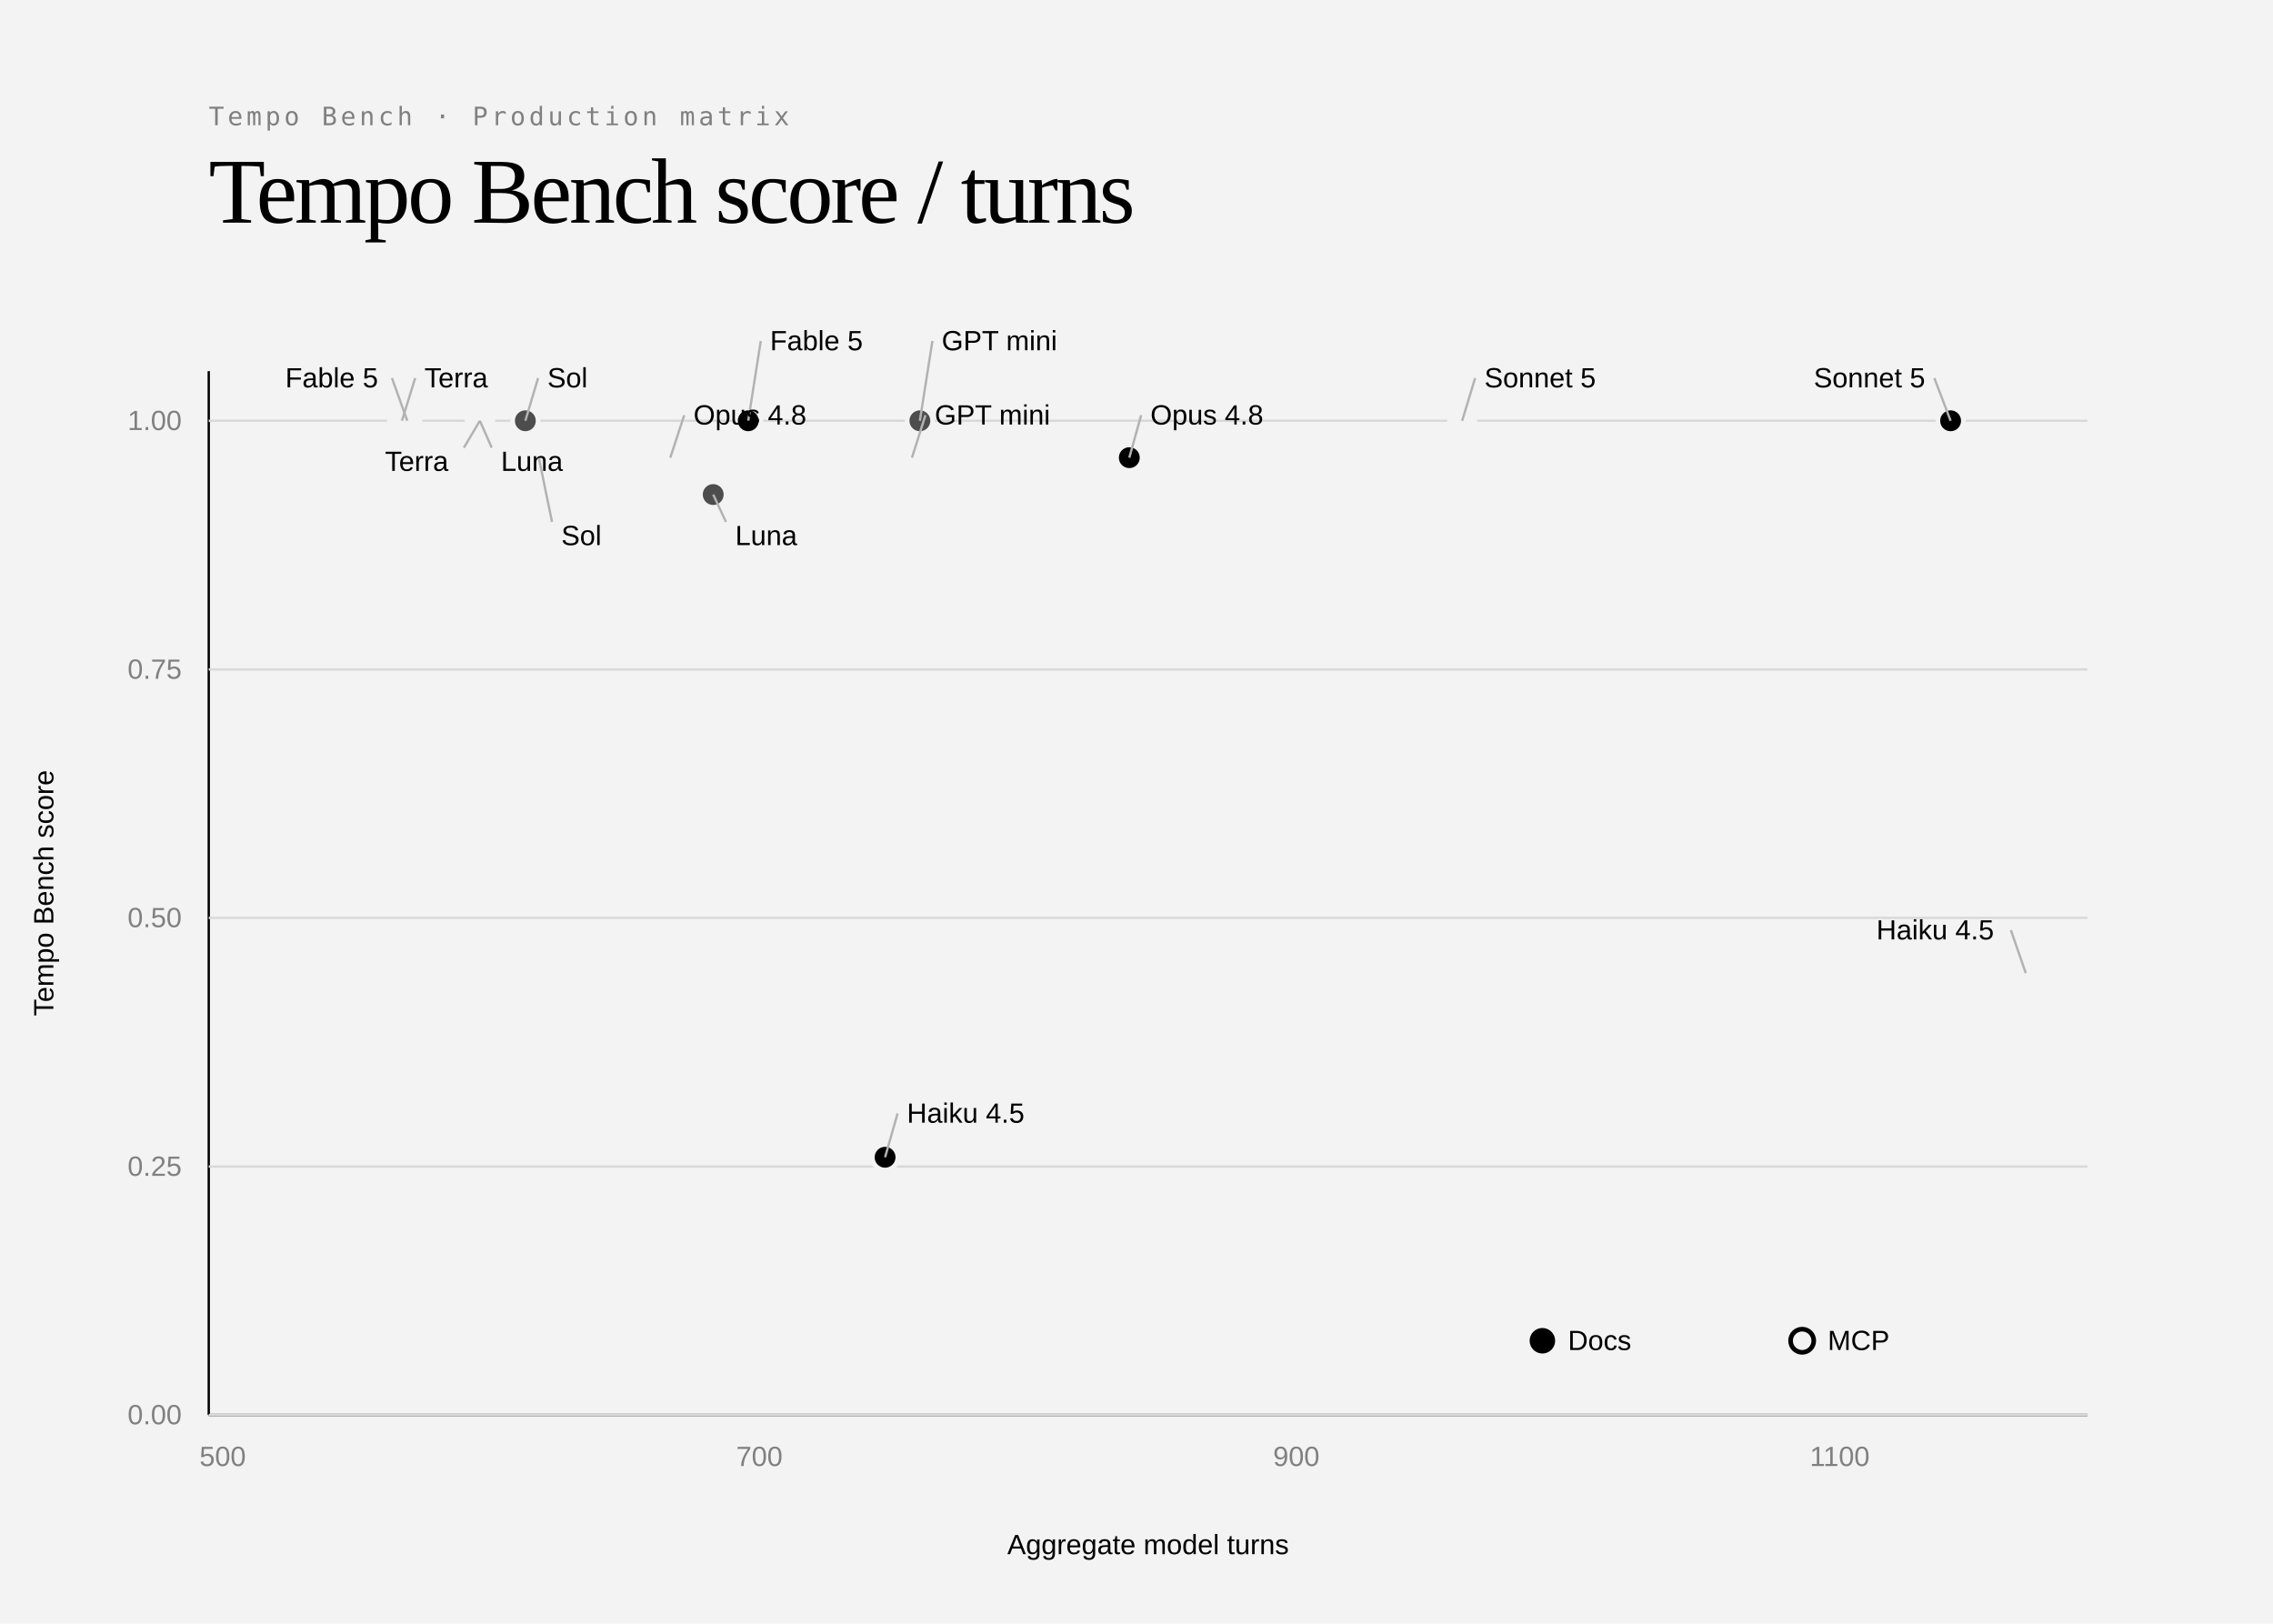
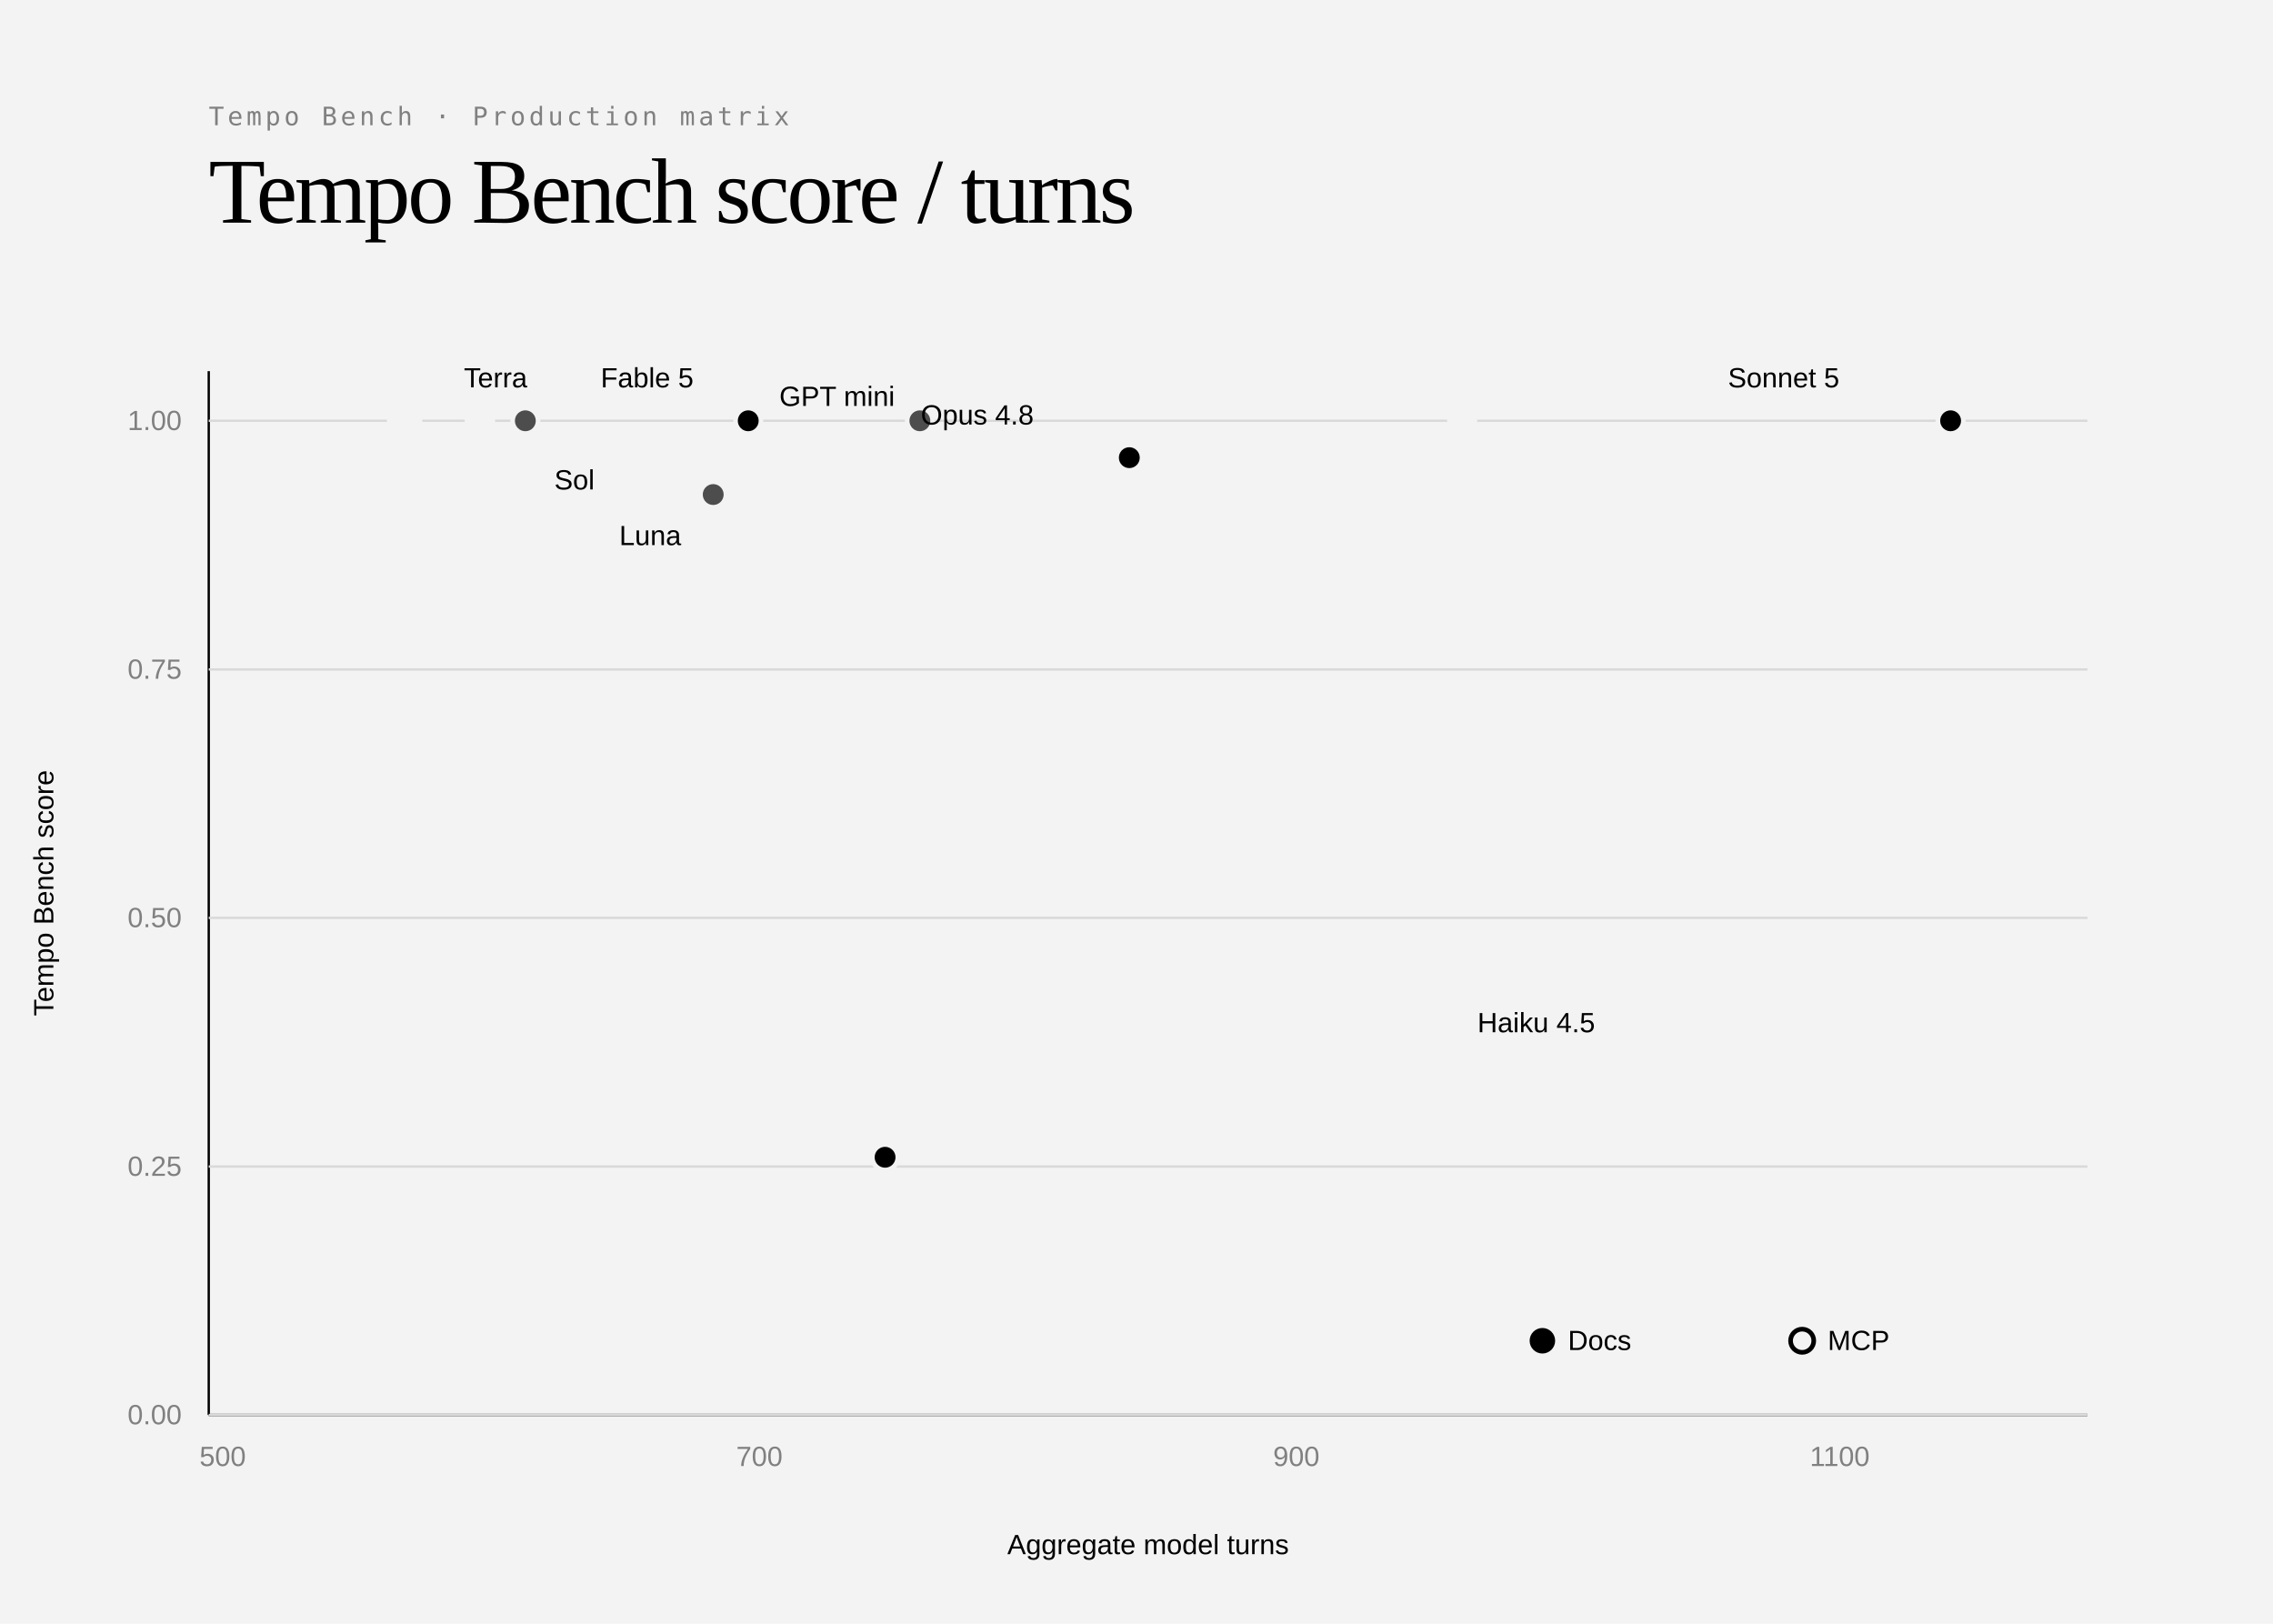
<svg xmlns="http://www.w3.org/2000/svg" width="980" height="700" viewBox="0 0 980 700" role="img" aria-labelledby="title desc">
  <style>
    .page { fill: #f3f3f3; } .ink { fill: #000; } .muted { fill: #808080; }
    .eyebrow { font: 500 11px 'IBM Plex Mono', monospace; letter-spacing: 1.5px; text-transform: uppercase; }
    .title { font: 300 40px 'HB Set', 'Times New Roman', Georgia, serif; letter-spacing: -1.2px; }
    .subtitle, .axis-label, .tick, .key { font: 400 12px 'Pilat', Arial, Helvetica, sans-serif; }
    .point-label { font: 400 12px 'Pilat', Arial, Helvetica, sans-serif; }
    .axis { stroke: #000; stroke-width: 1; } .grid { stroke: #d9d9d9; stroke-width: 1; }
    .leader { stroke: #b2b2b2; stroke-width: 1; } .claude { stroke: #000; fill: #000; }
    .gpt { stroke: #4d4d4d; fill: #4d4d4d; } .docs { fill: none; stroke-width: 2.25; }
    .mcp { fill: none; stroke-width: 2.25; stroke-dasharray: 1 6; stroke-linecap: round; }
    .point { stroke: #f3f3f3; stroke-width: 2; }
  </style>
  <rect class="page" width="980" height="700" />
  <text x="90" y="54" class="eyebrow muted">Tempo Bench · Production matrix</text>
  <text x="90" y="96" class="title ink">Tempo Bench score / turns</text>
  <line x1="90" y1="610" x2="900" y2="610" class="axis" />
  <line x1="90" y1="160" x2="90" y2="610" class="axis" />
  <g class="grid">
    <line x1="90" y1="610" x2="900" y2="610" />
    <line x1="90" y1="502.9" x2="900" y2="502.9" />
    <line x1="90" y1="395.7" x2="900" y2="395.7" />
    <line x1="90" y1="288.6" x2="900" y2="288.6" />
    <line x1="90" y1="181.4" x2="900" y2="181.4" />
  </g>
  <g class="tick muted">
    <text x="55" y="614">0.00</text>
    <text x="55" y="506.9">0.25</text>
    <text x="55" y="399.7">0.50</text>
    <text x="55" y="292.6">0.75</text>
    <text x="55" y="185.4">1.00</text>
    <text x="86" y="632">500</text>
    <text x="317.4" y="632">700</text>
    <text x="548.9" y="632">900</text>
    <text x="780.3" y="632">1100</text>
  </g>
  <text x="495" y="670" text-anchor="middle" class="axis-label ink">Aggregate model turns</text>
  <text transform="translate(23 385) rotate(-90)" text-anchor="middle" class="axis-label ink">Tempo Bench score</text>
  <circle class="point dot dot-access-docs" cx="322.6" cy="181.4" r="5.5" fill="#000" stroke="#f3f3f3" />
  <circle class="point dot dot-access-docs" cx="381.6" cy="498.9" r="5.5" fill="#000" stroke="#f3f3f3" />
  <circle class="point dot dot-access-docs" cx="486.9" cy="197.3" r="5.5" fill="#000" stroke="#f3f3f3" />
  <circle class="point dot dot-access-docs" cx="841" cy="181.4" r="5.5" fill="#000" stroke="#f3f3f3" />
  <circle class="point dot dot-access-docs" cx="396.6" cy="181.4" r="5.5" fill="#4d4d4d" stroke="#f3f3f3" />
  <circle class="point dot dot-access-docs" cx="307.5" cy="213.2" r="5.5" fill="#4d4d4d" stroke="#f3f3f3" />
  <circle class="point dot dot-access-docs" cx="226.5" cy="181.4" r="5.5" fill="#4d4d4d" stroke="#f3f3f3" />
  <circle class="point dot dot-access-docs" cx="206.9" cy="181.4" r="5.5" fill="#4d4d4d" stroke="#f3f3f3" />
  <circle class="point dot dot-access-mcp" cx="175.6" cy="181.4" r="5.5" fill="#f3f3f3" stroke="#000" />
  <circle class="point dot dot-access-mcp" cx="873.4" cy="419.5" r="5.5" fill="#f3f3f3" stroke="#000" />
  <circle class="point dot dot-access-mcp" cx="289" cy="197.3" r="5.5" fill="#f3f3f3" stroke="#000" />
  <circle class="point dot dot-access-mcp" cx="630.4" cy="181.4" r="5.5" fill="#f3f3f3" stroke="#000" />
  <circle class="point dot dot-access-mcp" cx="393.2" cy="197.3" r="5.5" fill="#f3f3f3" stroke="#4d4d4d" />
  <circle class="point dot dot-access-mcp" cx="206.9" cy="181.4" r="5.5" fill="#f3f3f3" stroke="#4d4d4d" />
  <circle class="point dot dot-access-mcp" cx="232.3" cy="197.3" r="5.5" fill="#f3f3f3" stroke="#4d4d4d" />
  <circle class="point dot dot-access-mcp" cx="173.3" cy="181.4" r="5.5" fill="#f3f3f3" stroke="#4d4d4d" />
-   <g class="leader">
-     <line x1="173.3" y1="181.4" x2="179" y2="163" />
-     <line x1="175.6" y1="181.4" x2="169" y2="163" />
-     <line x1="206.9" y1="181.4" x2="212" y2="193" />
-     <line x1="206.9" y1="181.4" x2="200" y2="193" />
-     <line x1="226.5" y1="181.4" x2="232" y2="163" />
-     <line x1="232.3" y1="197.3" x2="238" y2="225" />
-     <line x1="289" y1="197.3" x2="295" y2="179" />
-     <line x1="307.5" y1="213.2" x2="313" y2="225" />
-     <line x1="322.6" y1="181.4" x2="328" y2="147" />
-     <line x1="381.6" y1="498.9" x2="387" y2="480" />
-     <line x1="393.2" y1="197.3" x2="399" y2="179" />
-     <line x1="396.6" y1="181.4" x2="402" y2="147" />
-     <line x1="486.9" y1="197.3" x2="492" y2="179" />
-     <line x1="630.4" y1="181.4" x2="636" y2="163" />
-     <line x1="841" y1="181.4" x2="834" y2="163" />
-     <line x1="873.4" y1="419.5" x2="867" y2="401" />
-   </g>
+   <g class="leader" />
  <g class="point-label ink">
-     <text x="183" y="167">Terra</text>
-     <text x="123" y="167">Fable 5</text>
-     <text x="216" y="203">Luna</text>
-     <text x="166" y="203">Terra</text>
-     <text x="236" y="167">Sol</text>
-     <text x="242" y="235">Sol</text>
-     <text x="299" y="183">Opus 4.8</text>
-     <text x="317" y="235">Luna</text>
-     <text x="332" y="151">Fable 5</text>
-     <text x="391" y="484">Haiku 4.5</text>
-     <text x="403" y="183">GPT mini</text>
-     <text x="406" y="151">GPT mini</text>
-     <text x="496" y="183">Opus 4.8</text>
-     <text x="640" y="167">Sonnet 5</text>
-     <text x="782" y="167">Sonnet 5</text>
-     <text x="809" y="405">Haiku 4.5</text>
+     <text x="200" y="167">Terra</text>
+     <text x="239" y="211">Sol</text>
+     <text x="259" y="167">Fable 5</text>
+     <text x="267" y="235">Luna</text>
+     <text x="397" y="183">Opus 4.8</text>
+     <text x="336" y="175">GPT mini</text>
+     <text x="637" y="445">Haiku 4.5</text>
+     <text x="745" y="167">Sonnet 5</text>
  </g>
  <g class="key">
    <circle cx="665" cy="578" r="5" fill="#000" stroke="#000" />
    <text x="676" y="582" class="ink">Docs</text>
    <circle cx="777" cy="578" r="5" fill="#f3f3f3" stroke="#000" stroke-width="2" />
    <text x="788" y="582" class="ink">MCP</text>
  </g>
</svg>
